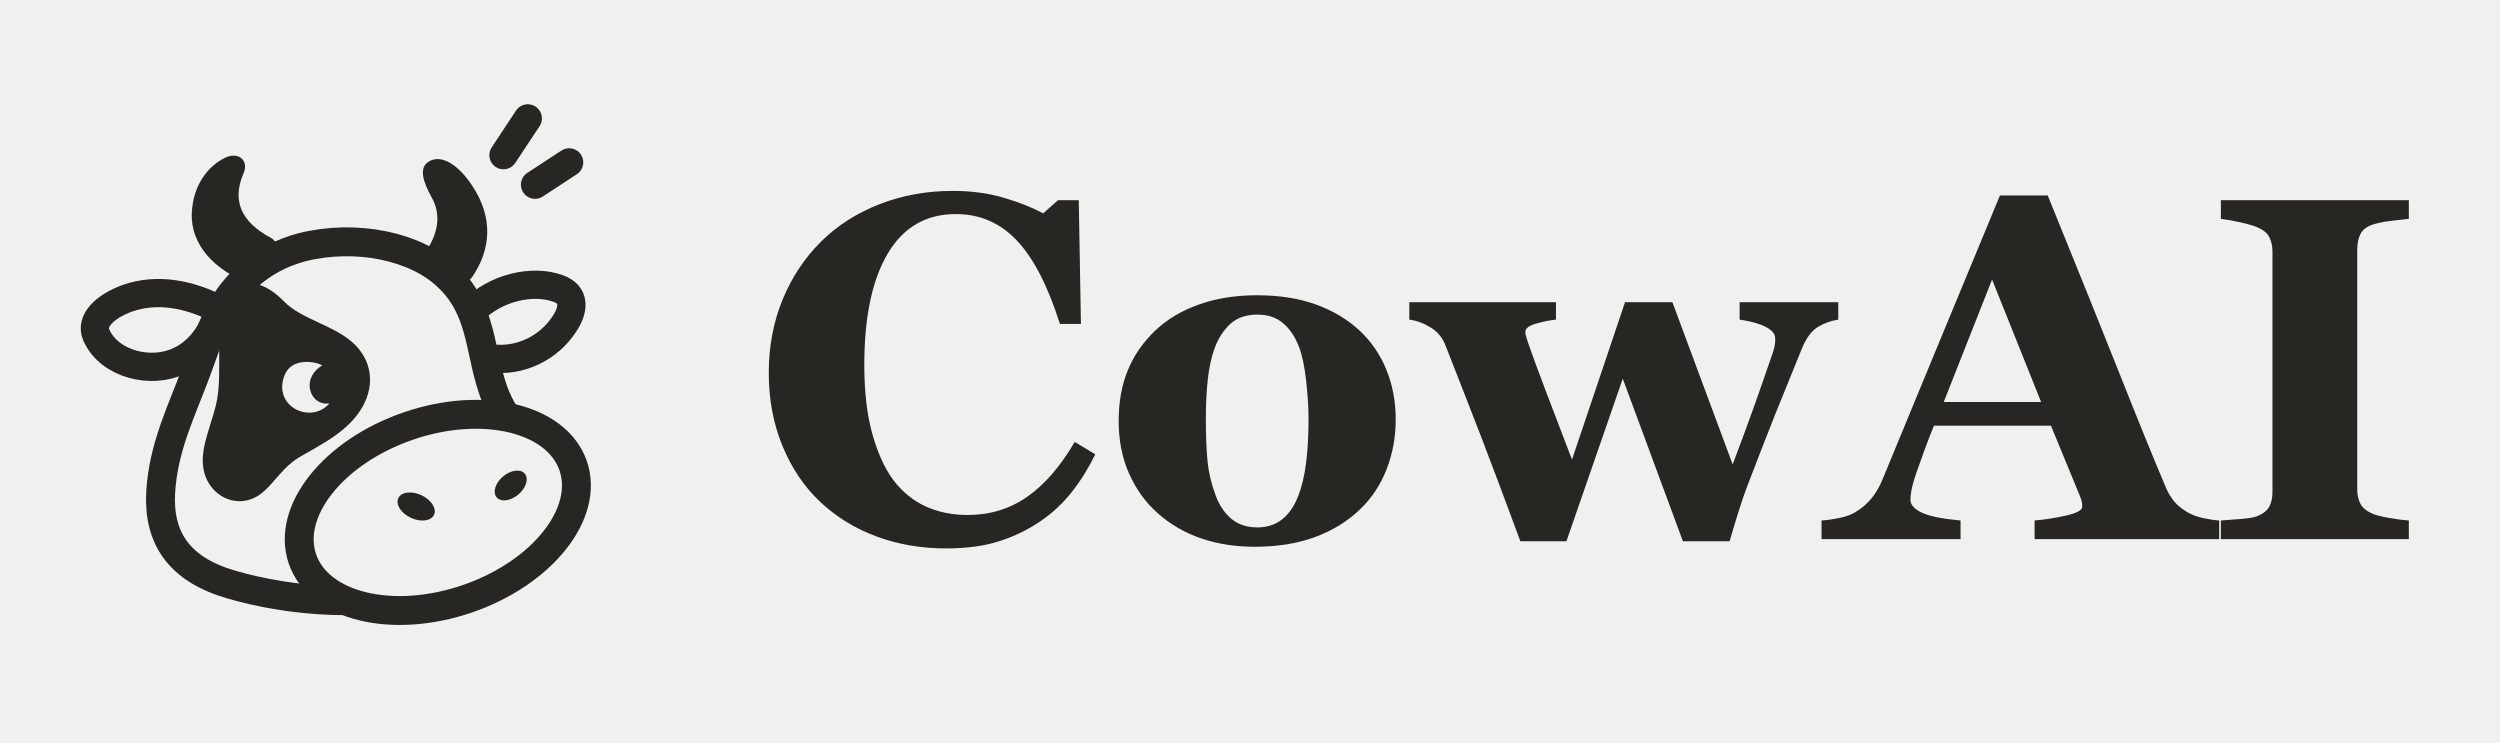
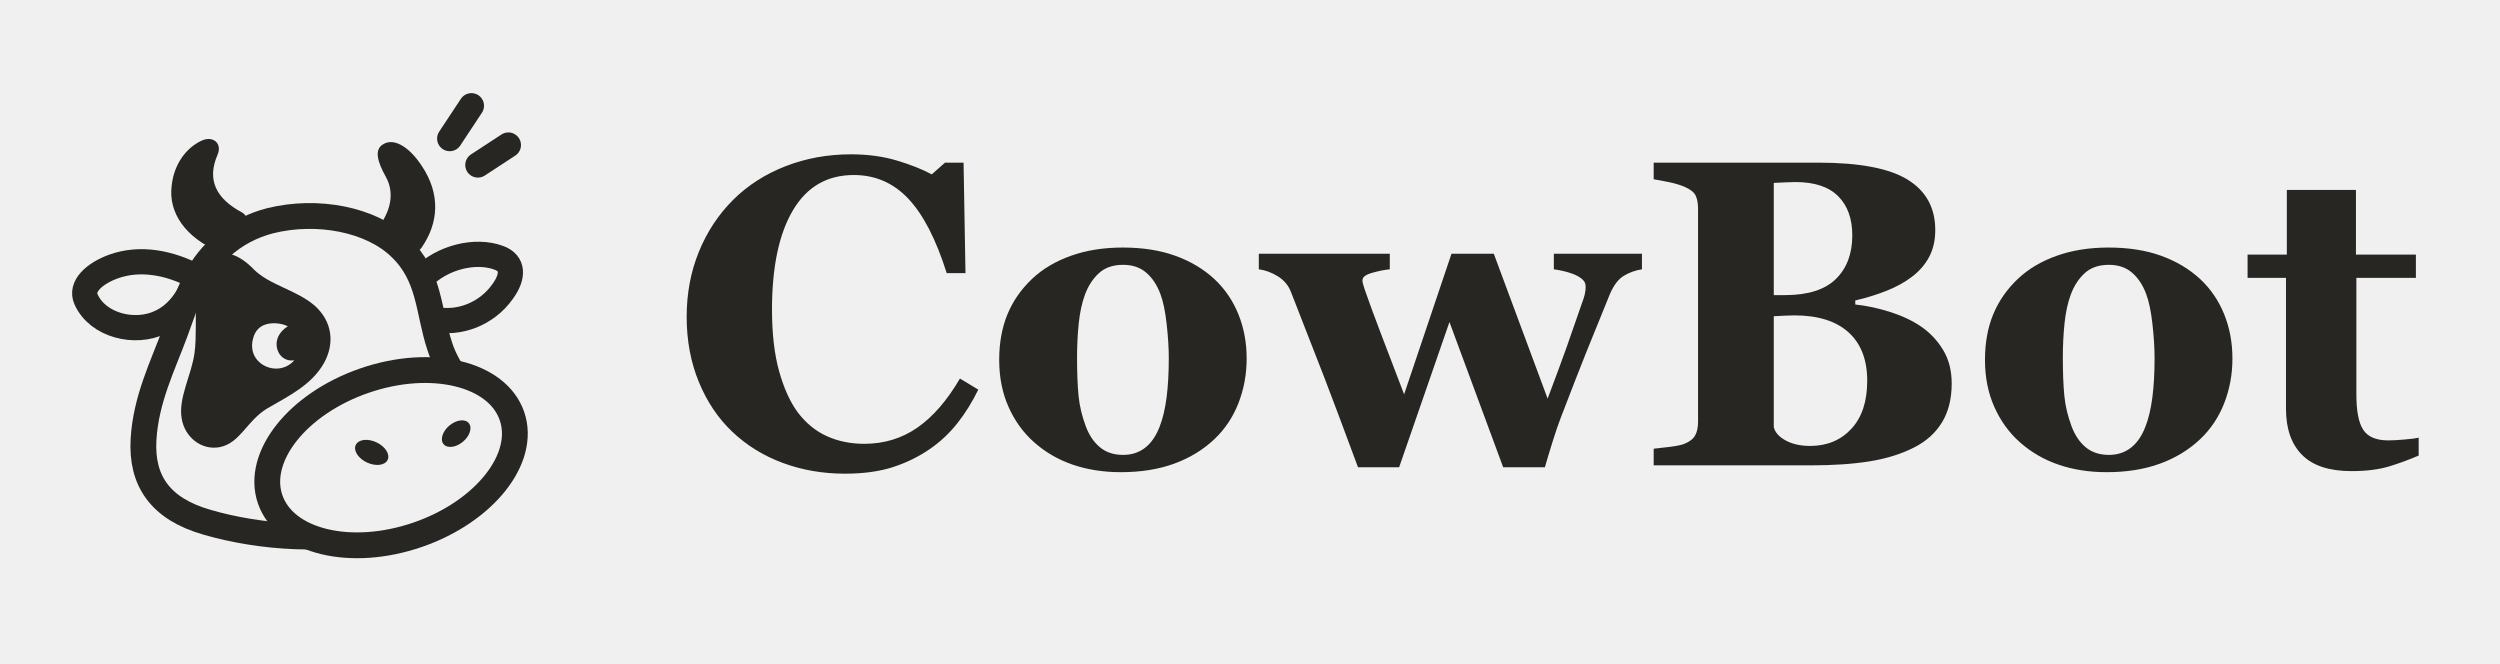
- <svg xmlns="http://www.w3.org/2000/svg" width="552" height="164" viewBox="0 0 552 164" role="img" aria-labelledby="title desc">
+ <svg xmlns="http://www.w3.org/2000/svg" width="618" height="164" viewBox="0 0 618 164" role="img" aria-labelledby="title desc">
  <defs>
    <mask id="cow-ink" x="0" y="0" width="1000" height="1000" maskUnits="userSpaceOnUse" maskContentUnits="userSpaceOnUse" style="mask-type:luminance">
      <g stroke="#fff" stroke-width="43" stroke-linecap="round">
        <path d="M 746 188 L 783 132" />
        <path d="M 794 233 L 846 199" />
      </g>
      <g fill="#fff">
        <path d="M 355 382       C 295 357 266 314 272 268       C 276 231 297 204 322 192       C 342 182 359 196 350 216       C 332 258 347 290 392 314       C 417 328 393 397 355 382 Z" />
        <path d="M 620 345       C 647 312 652 280 637 253       C 623 228 617 207 632 198       C 652 185 679 205 698 234       C 731 283 727 332 698 374       C 677 402 600 370 620 345 Z" />
      </g>
      <g fill="#000" stroke="#fff" stroke-width="43" stroke-linecap="round" stroke-linejoin="round">
        <path d="M 315 424       C 268 399 218 390 173 406       C 140 418 116 440 126 462       C 146 507 210 522 253 501       C 283 487 302 459 315 424 Z" />
        <path d="M 698 426       C 734 389 791 377 829 391       C 855 400 855 423 836 449       C 809 487 762 505 720 496       C 700 492 690 451 698 426 Z" />
      </g>
      <path fill="#000" stroke="#fff" stroke-width="44" stroke-linecap="round" stroke-linejoin="round" d="M 440 328       C 521 308 612 326 661 373       C 713 422 709 482 729 542       C 743 587 777 615 782 666       C 791 748 727 815 640 846       C 548 879 421 868 332 842       C 252 819 220 771 224 701       C 228 632 257 575 278 518       C 300 459 311 413 356 373       C 380 351 409 336 440 328 Z" />
      <path fill="#fff" d="M 338 389       C 363 375 390 388 412 411       C 439 438 485 446 516 473       C 546 500 550 537 532 570       C 511 608 471 627 435 648       C 400 669 389 707 354 714       C 323 720 294 697 289 665       C 283 630 306 591 311 553       C 318 502 302 411 338 389 Z" />
      <path fill="#000" d="M 429 506       C 441 501 458 502 470 508       C 454 518 448 533 452 547       C 456 561 468 568 481 566       C 467 582 445 584 428 574       C 410 563 406 544 411 528       C 414 517 420 510 429 506 Z" />
      <ellipse cx="646" cy="732" rx="218" ry="139" transform="rotate(-19 646 732)" fill="#000" stroke="#fff" stroke-width="44" />
      <g fill="#fff">
        <ellipse cx="613" cy="723" rx="30" ry="19" transform="rotate(25 613 723)" />
        <ellipse cx="757" cy="691" rx="28" ry="18" transform="rotate(-40 757 691)" />
      </g>
    </mask>
  </defs>
  <g id="cow-symbol" transform="translate(3 7) scale(.145)">
    <path fill="#272622" mask="url(#cow-ink)" d="M0 0H1000V1000H0Z" />
  </g>
-   <path id="serif-wordmark" fill="#272622" transform="translate(166 20)" d="M111.639,49.466C109.143,49.466 107.148,50.152 105.654,51.523 104.16,52.894 103.009,54.669 102.2,56.849 101.462,58.853 100.952,61.2 100.671,63.889 100.389,66.579 100.249,69.382 100.249,72.3 100.249,76.132 100.372,79.305 100.618,81.819 100.864,84.333 101.462,86.855 102.411,89.386 103.22,91.566 104.38,93.289 105.891,94.554 107.403,95.82 109.319,96.453 111.639,96.453 113.749,96.453 115.559,95.864 117.071,94.686 118.583,93.508 119.778,91.777 120.657,89.492 121.43,87.523 122.002,85.132 122.371,82.32 122.74,79.507 122.925,76.238 122.925,72.511 122.925,70.05 122.749,67.238 122.397,64.074 122.046,60.91 121.518,58.414 120.815,56.585 119.972,54.371 118.803,52.63 117.308,51.365 115.814,50.099 113.925,49.466 111.639,49.466z M145.178,46.724L177.557,46.724 177.557,50.574C176.361,50.679 174.936,50.96 173.283,51.418 171.629,51.875 170.802,52.49 170.802,53.263 170.802,53.615 170.846,53.922 170.934,54.186 171.022,54.45 171.171,54.933 171.382,55.636 172.333,58.385 173.635,61.934 175.289,66.285 176.944,70.636 178.879,75.7 181.096,81.478L192.808,46.724 203.266,46.724 216.573,82.545C218.611,77.139 220.183,72.883 221.289,69.776 222.395,66.669 223.791,62.659 225.477,57.744 225.723,57.007 225.873,56.348 225.925,55.768 225.978,55.188 225.987,54.81 225.952,54.634 225.952,54.002 225.636,53.43 225.004,52.92 224.373,52.411 223.618,51.998 222.742,51.681 221.864,51.365 221.013,51.119 220.189,50.943 219.364,50.767 218.671,50.644 218.11,50.574L218.11,46.724 239.889,46.724 239.889,50.574C238.272,50.82 236.778,51.356 235.407,52.182 234.036,53.008 232.876,54.546 231.926,56.796 229.465,62.808 227.497,67.66 226.02,71.351 224.544,75.043 222.469,80.369 219.798,87.33 219.235,88.771 218.558,90.757 217.767,93.289 216.976,95.82 216.352,97.894 215.895,99.511L205.587,99.511 192.307,63.61 179.864,99.511 169.7,99.511C166.149,89.914 163.354,82.469 161.315,77.178 159.276,71.887 156.551,64.9 153.141,56.216 152.508,54.564 151.427,53.263 149.898,52.314 148.369,51.365 146.796,50.785 145.178,50.574L145.178,46.724z M111.534,45.195C116.456,45.195 120.789,45.872 124.533,47.225 128.277,48.579 131.485,50.486 134.157,52.947 136.759,55.373 138.745,58.273 140.116,61.648 141.487,65.023 142.173,68.679 142.173,72.617 142.173,76.519 141.496,80.202 140.142,83.665 138.789,87.127 136.811,90.089 134.21,92.55 131.432,95.187 128.119,97.209 124.269,98.615 120.42,100.021 116.016,100.724 111.059,100.724 106.77,100.724 102.824,100.109 99.221,98.878 95.617,97.648 92.427,95.802 89.649,93.341 86.977,90.986 84.868,88.077 83.321,84.614 81.774,81.151 81.001,77.275 81.001,72.986 81.001,68.767 81.678,65.014 83.031,61.727 84.385,58.44 86.415,55.513 89.122,52.947 91.723,50.486 94.931,48.579 98.746,47.225 102.56,45.872 106.823,45.195 111.534,45.195z M273.848,41.719L263.176,68.767 284.679,68.767 273.848,41.719z M324.369,24.207L365.871,24.207 365.871,28.32C364.816,28.425 363.498,28.575 361.916,28.768 360.334,28.961 358.998,29.234 357.908,29.585 356.537,30.043 355.623,30.754 355.166,31.721 354.709,32.688 354.48,33.787 354.48,35.017L354.48,88.015C354.48,89.281 354.718,90.362 355.192,91.258 355.667,92.155 356.572,92.884 357.908,93.447 358.646,93.763 359.868,94.071 361.573,94.37 363.278,94.669 364.711,94.853 365.871,94.923L365.871,99.037 324.369,99.037 324.369,94.923C325.318,94.853 326.716,94.748 328.561,94.607 330.407,94.466 331.681,94.255 332.385,93.974 333.685,93.447 334.573,92.752 335.048,91.891 335.522,91.03 335.76,89.931 335.76,88.595L335.76,35.544C335.76,34.349 335.531,33.294 335.074,32.38 334.617,31.466 333.72,30.728 332.385,30.166 331.541,29.814 330.293,29.454 328.64,29.085 326.988,28.715 325.564,28.46 324.369,28.32L324.369,24.207z M275.589,23.152L286.136,23.152C293.027,40.097 298.423,53.492 302.326,63.335 306.228,73.179 309.55,81.335 312.293,87.804 312.75,88.859 313.33,89.817 314.033,90.678 314.736,91.54 315.738,92.357 317.039,93.13 318.023,93.693 319.166,94.115 320.466,94.396 321.767,94.677 322.945,94.853 324,94.923L324,99.037 283.236,99.037 283.236,94.923C285.131,94.783 287.359,94.44 289.92,93.895 292.481,93.35 293.762,92.673 293.762,91.865 293.762,91.584 293.736,91.267 293.683,90.916 293.63,90.564 293.481,90.089 293.235,89.492L286.849,73.988 261.017,73.988C260.422,75.429 259.767,77.117 259.05,79.05 258.334,80.984 257.713,82.707 257.189,84.218 256.525,86.187 256.132,87.611 256.009,88.49 255.885,89.369 255.824,89.984 255.824,90.335 255.824,91.46 256.676,92.419 258.38,93.21 260.083,94.001 262.919,94.572 266.888,94.923L266.888,99.037 236.197,99.037 236.197,94.923C237.357,94.853 238.667,94.669 240.126,94.37 241.585,94.071 242.736,93.658 243.58,93.13 245.021,92.287 246.243,91.25 247.245,90.019 248.247,88.789 249.082,87.33 249.75,85.642 253.828,75.763 257.915,65.867 262.01,55.953 266.106,46.039 270.632,35.105 275.589,23.152z M44.35,22.15C48.498,22.15 52.277,22.66 55.688,23.679 59.098,24.699 61.98,25.841 64.336,27.107L67.605,24.207 72.193,24.207 72.668,51.523 68.027,51.523C65.394,43.173 62.234,37.042 58.547,33.131 54.86,29.221 50.365,27.265 45.063,27.265 38.462,27.265 33.441,30.179 30,36.007 26.558,41.834 24.838,50.012 24.838,60.541 24.838,66.491 25.426,71.571 26.602,75.779 27.779,79.987 29.315,83.376 31.211,85.946 33.248,88.622 35.654,90.586 38.428,91.836 41.202,93.086 44.275,93.71 47.646,93.71 52.562,93.71 56.943,92.375 60.788,89.703 64.634,87.031 68.137,82.988 71.297,77.574L75.832,80.316C74.32,83.41 72.598,86.178 70.664,88.622 68.73,91.065 66.498,93.166 63.967,94.923 61.189,96.857 58.122,98.369 54.765,99.459 51.407,100.548 47.443,101.093 42.873,101.093 37.389,101.093 32.256,100.204 27.475,98.427 22.693,96.649 18.527,94.07 14.977,90.691 11.496,87.382 8.754,83.289 6.75,78.413 4.746,73.538 3.744,68.178 3.744,62.334 3.744,56.526 4.755,51.149 6.776,46.203 8.798,41.257 11.637,36.971 15.293,33.344 18.879,29.789 23.186,27.035 28.213,25.081 33.24,23.127 38.619,22.15 44.35,22.15z" />
+   <path id="serif-wordmark" fill="#272622" transform="translate(166 0)" d="M42.873 117.092C37.389 117.092 32.256 116.203 27.475 114.425C22.693 112.647 18.527 110.069 14.977 106.689C11.496 103.38 8.754 99.288 6.75 94.412C4.746 89.536 3.744 84.176 3.744 78.333C3.744 72.524 4.755 67.147 6.776 62.201C8.798 57.255 11.637 52.969 15.293 49.343C18.879 45.788 23.186 43.033 28.213 41.079C33.24 39.125 38.619 38.148 44.35 38.148C48.498 38.148 52.277 38.658 55.688 39.678C59.098 40.697 61.98 41.84 64.336 43.105L67.605 40.205L72.193 40.205L72.668 67.521L68.027 67.521C65.394 59.171 62.234 53.041 58.547 49.13C54.86 45.219 50.365 43.264 45.063 43.264C38.462 43.264 33.441 46.178 30 52.005C26.558 57.833 24.838 66.011 24.838 76.539C24.838 82.49 25.426 87.569 26.602 91.777C27.779 95.985 29.315 99.374 31.211 101.945C33.248 104.621 35.654 106.584 38.428 107.834C41.202 109.084 44.275 109.709 47.646 109.709C52.562 109.709 56.943 108.373 60.788 105.701C64.634 103.029 68.137 98.986 71.297 93.572L75.832 96.314C74.32 99.408 72.598 102.177 70.664 104.62C68.73 107.064 66.498 109.164 63.967 110.922C61.189 112.856 58.122 114.367 54.765 115.457C51.407 116.547 47.443 117.092 42.873 117.092ZM134.156 68.945C136.758 71.371 138.744 74.271 140.115 77.646C141.486 81.021 142.172 84.678 142.172 88.615C142.172 92.518 141.495 96.2 140.142 99.663C138.788 103.126 136.811 106.088 134.209 108.549C131.432 111.186 128.118 113.207 124.269 114.613C120.419 116.02 116.016 116.723 111.059 116.723C106.77 116.723 102.823 116.107 99.22 114.877C95.616 113.647 92.426 111.801 89.648 109.34C86.977 106.984 84.867 104.075 83.32 100.612C81.773 97.149 81 93.273 81 88.984C81 84.766 81.677 81.013 83.03 77.726C84.384 74.438 86.414 71.512 89.121 68.945C91.723 66.484 94.931 64.577 98.745 63.224C102.56 61.87 106.822 61.193 111.533 61.193C116.455 61.193 120.788 61.87 124.532 63.224C128.276 64.577 131.484 66.484 134.156 68.945ZM120.656 105.49C121.43 103.522 122.001 101.131 122.37 98.318C122.739 95.506 122.924 92.236 122.924 88.51C122.924 86.049 122.748 83.236 122.397 80.072C122.045 76.908 121.518 74.412 120.815 72.584C119.971 70.369 118.802 68.629 117.308 67.363C115.814 66.098 113.924 65.465 111.639 65.465C109.143 65.465 107.148 66.15 105.653 67.521C104.159 68.893 103.008 70.668 102.199 72.848C101.461 74.852 100.951 77.198 100.67 79.888C100.389 82.577 100.248 85.381 100.248 88.299C100.248 92.131 100.371 95.304 100.617 97.817C100.863 100.331 101.461 102.854 102.41 105.385C103.219 107.565 104.379 109.287 105.891 110.553C107.402 111.818 109.318 112.451 111.639 112.451C113.748 112.451 115.559 111.862 117.07 110.685C118.582 109.507 119.777 107.775 120.656 105.49ZM239.889 66.572C238.272 66.818 236.777 67.355 235.406 68.181C234.035 69.007 232.875 70.545 231.926 72.795C229.465 78.807 227.496 83.658 226.02 87.35C224.543 91.041 222.469 96.367 219.797 103.328C219.234 104.77 218.558 106.756 217.767 109.287C216.976 111.818 216.352 113.893 215.895 115.51L205.587 115.51L192.307 79.608L179.863 115.51L169.699 115.51C166.148 105.912 163.354 98.468 161.315 93.177C159.275 87.886 156.551 80.898 153.141 72.215C152.508 70.563 151.427 69.262 149.898 68.313C148.368 67.363 146.795 66.783 145.178 66.572L145.178 62.723L177.557 62.723L177.557 66.572C176.36 66.678 174.935 66.959 173.282 67.416C171.628 67.873 170.802 68.488 170.802 69.262C170.802 69.613 170.846 69.921 170.934 70.185C171.021 70.448 171.171 70.932 171.382 71.635C172.332 74.383 173.634 77.933 175.289 82.283C176.943 86.634 178.879 91.699 181.096 97.476L192.808 62.723L203.266 62.723L216.573 98.543C218.61 93.137 220.182 88.881 221.288 85.775C222.395 82.668 223.791 78.657 225.477 73.743C225.723 73.005 225.872 72.347 225.925 71.767C225.978 71.187 225.986 70.809 225.951 70.633C225.951 70 225.635 69.429 225.004 68.919C224.372 68.409 223.618 67.996 222.741 67.68C221.864 67.363 221.013 67.117 220.188 66.941C219.364 66.766 218.671 66.643 218.109 66.572L218.109 62.723L239.889 62.723ZM308.865 80.705C311.115 82.252 312.943 84.194 314.35 86.532C315.756 88.87 316.459 91.621 316.459 94.785C316.459 98.582 315.659 101.79 314.06 104.409C312.46 107.028 310.166 109.094 307.178 110.606C304.014 112.223 300.366 113.365 296.235 114.033C292.105 114.701 287.244 115.035 281.654 115.035L242.789 115.035L242.789 110.922C243.879 110.816 245.25 110.658 246.902 110.447C248.555 110.236 249.715 109.99 250.383 109.709C251.684 109.182 252.571 108.487 253.046 107.626C253.521 106.765 253.758 105.648 253.758 104.277L253.758 51.543C253.758 50.277 253.564 49.223 253.178 48.379C252.791 47.535 251.859 46.797 250.383 46.164C249.293 45.707 248.027 45.329 246.586 45.03C245.145 44.731 243.879 44.494 242.789 44.318L242.789 40.205L283.447 40.205C293.678 40.205 301.061 41.611 305.596 44.424C310.131 47.236 312.398 51.385 312.398 56.869C312.398 59.4 311.889 61.624 310.869 63.54C309.85 65.456 308.391 67.117 306.492 68.523C304.77 69.824 302.713 70.949 300.322 71.898C297.932 72.848 295.365 73.639 292.623 74.271L292.623 75.273C295.365 75.555 298.213 76.161 301.166 77.093C304.119 78.024 306.686 79.229 308.865 80.705ZM291.885 58.188C291.885 54.039 290.716 50.805 288.378 48.484C286.04 46.164 282.533 45.004 277.857 45.004C277.189 45.004 276.319 45.03 275.247 45.083C274.175 45.136 273.252 45.18 272.479 45.215L272.479 72.953L275.221 72.953C280.916 72.953 285.117 71.626 287.824 68.972C290.531 66.317 291.885 62.723 291.885 58.188ZM295.576 94.126C295.576 88.915 294.029 84.918 290.936 82.136C287.842 79.354 283.395 77.963 277.594 77.963C276.926 77.963 276.038 77.989 274.931 78.042C273.823 78.095 273.006 78.139 272.479 78.174L272.479 105.588C272.795 106.891 273.779 107.992 275.432 108.89C277.084 109.787 279.088 110.236 281.443 110.236C285.627 110.236 289.028 108.828 291.648 106.011C294.267 103.193 295.576 99.232 295.576 94.126ZM377.842 68.945C380.443 71.371 382.43 74.271 383.801 77.646C385.172 81.021 385.857 84.678 385.857 88.615C385.857 92.518 385.181 96.2 383.827 99.663C382.474 103.126 380.496 106.088 377.895 108.549C375.117 111.186 371.804 113.207 367.954 114.613C364.105 116.02 359.701 116.723 354.744 116.723C350.455 116.723 346.509 116.107 342.905 114.877C339.302 113.647 336.111 111.801 333.334 109.34C330.662 106.984 328.553 104.075 327.006 100.612C325.459 97.149 324.686 93.273 324.686 88.984C324.686 84.766 325.362 81.013 326.716 77.726C328.069 74.438 330.1 71.512 332.807 68.945C335.408 66.484 338.616 64.577 342.431 63.224C346.245 61.87 350.508 61.193 355.219 61.193C360.141 61.193 364.474 61.87 368.218 63.224C371.962 64.577 375.17 66.484 377.842 68.945ZM364.342 105.49C365.115 103.522 365.687 101.131 366.056 98.318C366.425 95.506 366.609 92.236 366.609 88.51C366.609 86.049 366.434 83.236 366.082 80.072C365.73 76.908 365.203 74.412 364.5 72.584C363.656 70.369 362.487 68.629 360.993 67.363C359.499 66.098 357.609 65.465 355.324 65.465C352.828 65.465 350.833 66.15 349.339 67.521C347.845 68.893 346.693 70.668 345.885 72.848C345.147 74.852 344.637 77.198 344.356 79.888C344.074 82.577 343.934 85.381 343.934 88.299C343.934 92.131 344.057 95.304 344.303 97.817C344.549 100.331 345.147 102.854 346.096 105.385C346.904 107.565 348.064 109.287 349.576 110.553C351.088 111.818 353.004 112.451 355.324 112.451C357.434 112.451 359.244 111.862 360.756 110.685C362.268 109.507 363.463 107.775 364.342 105.49ZM431.895 112.609C429.645 113.594 427.236 114.482 424.67 115.273C422.104 116.064 418.975 116.459 415.283 116.459C409.799 116.459 405.73 115.125 403.075 112.456C400.421 109.787 399.094 105.977 399.094 101.025L399.094 68.682L389.602 68.682L389.602 62.934L399.305 62.934L399.305 46.955L416.391 46.955L416.391 62.934L431.209 62.934L431.209 68.682L416.496 68.682L416.496 97.542C416.496 101.65 417.069 104.564 418.216 106.285C419.362 108.005 421.417 108.865 424.381 108.865C425.333 108.865 426.656 108.795 428.349 108.654C430.043 108.514 431.224 108.356 431.895 108.18Z" />
</svg>
